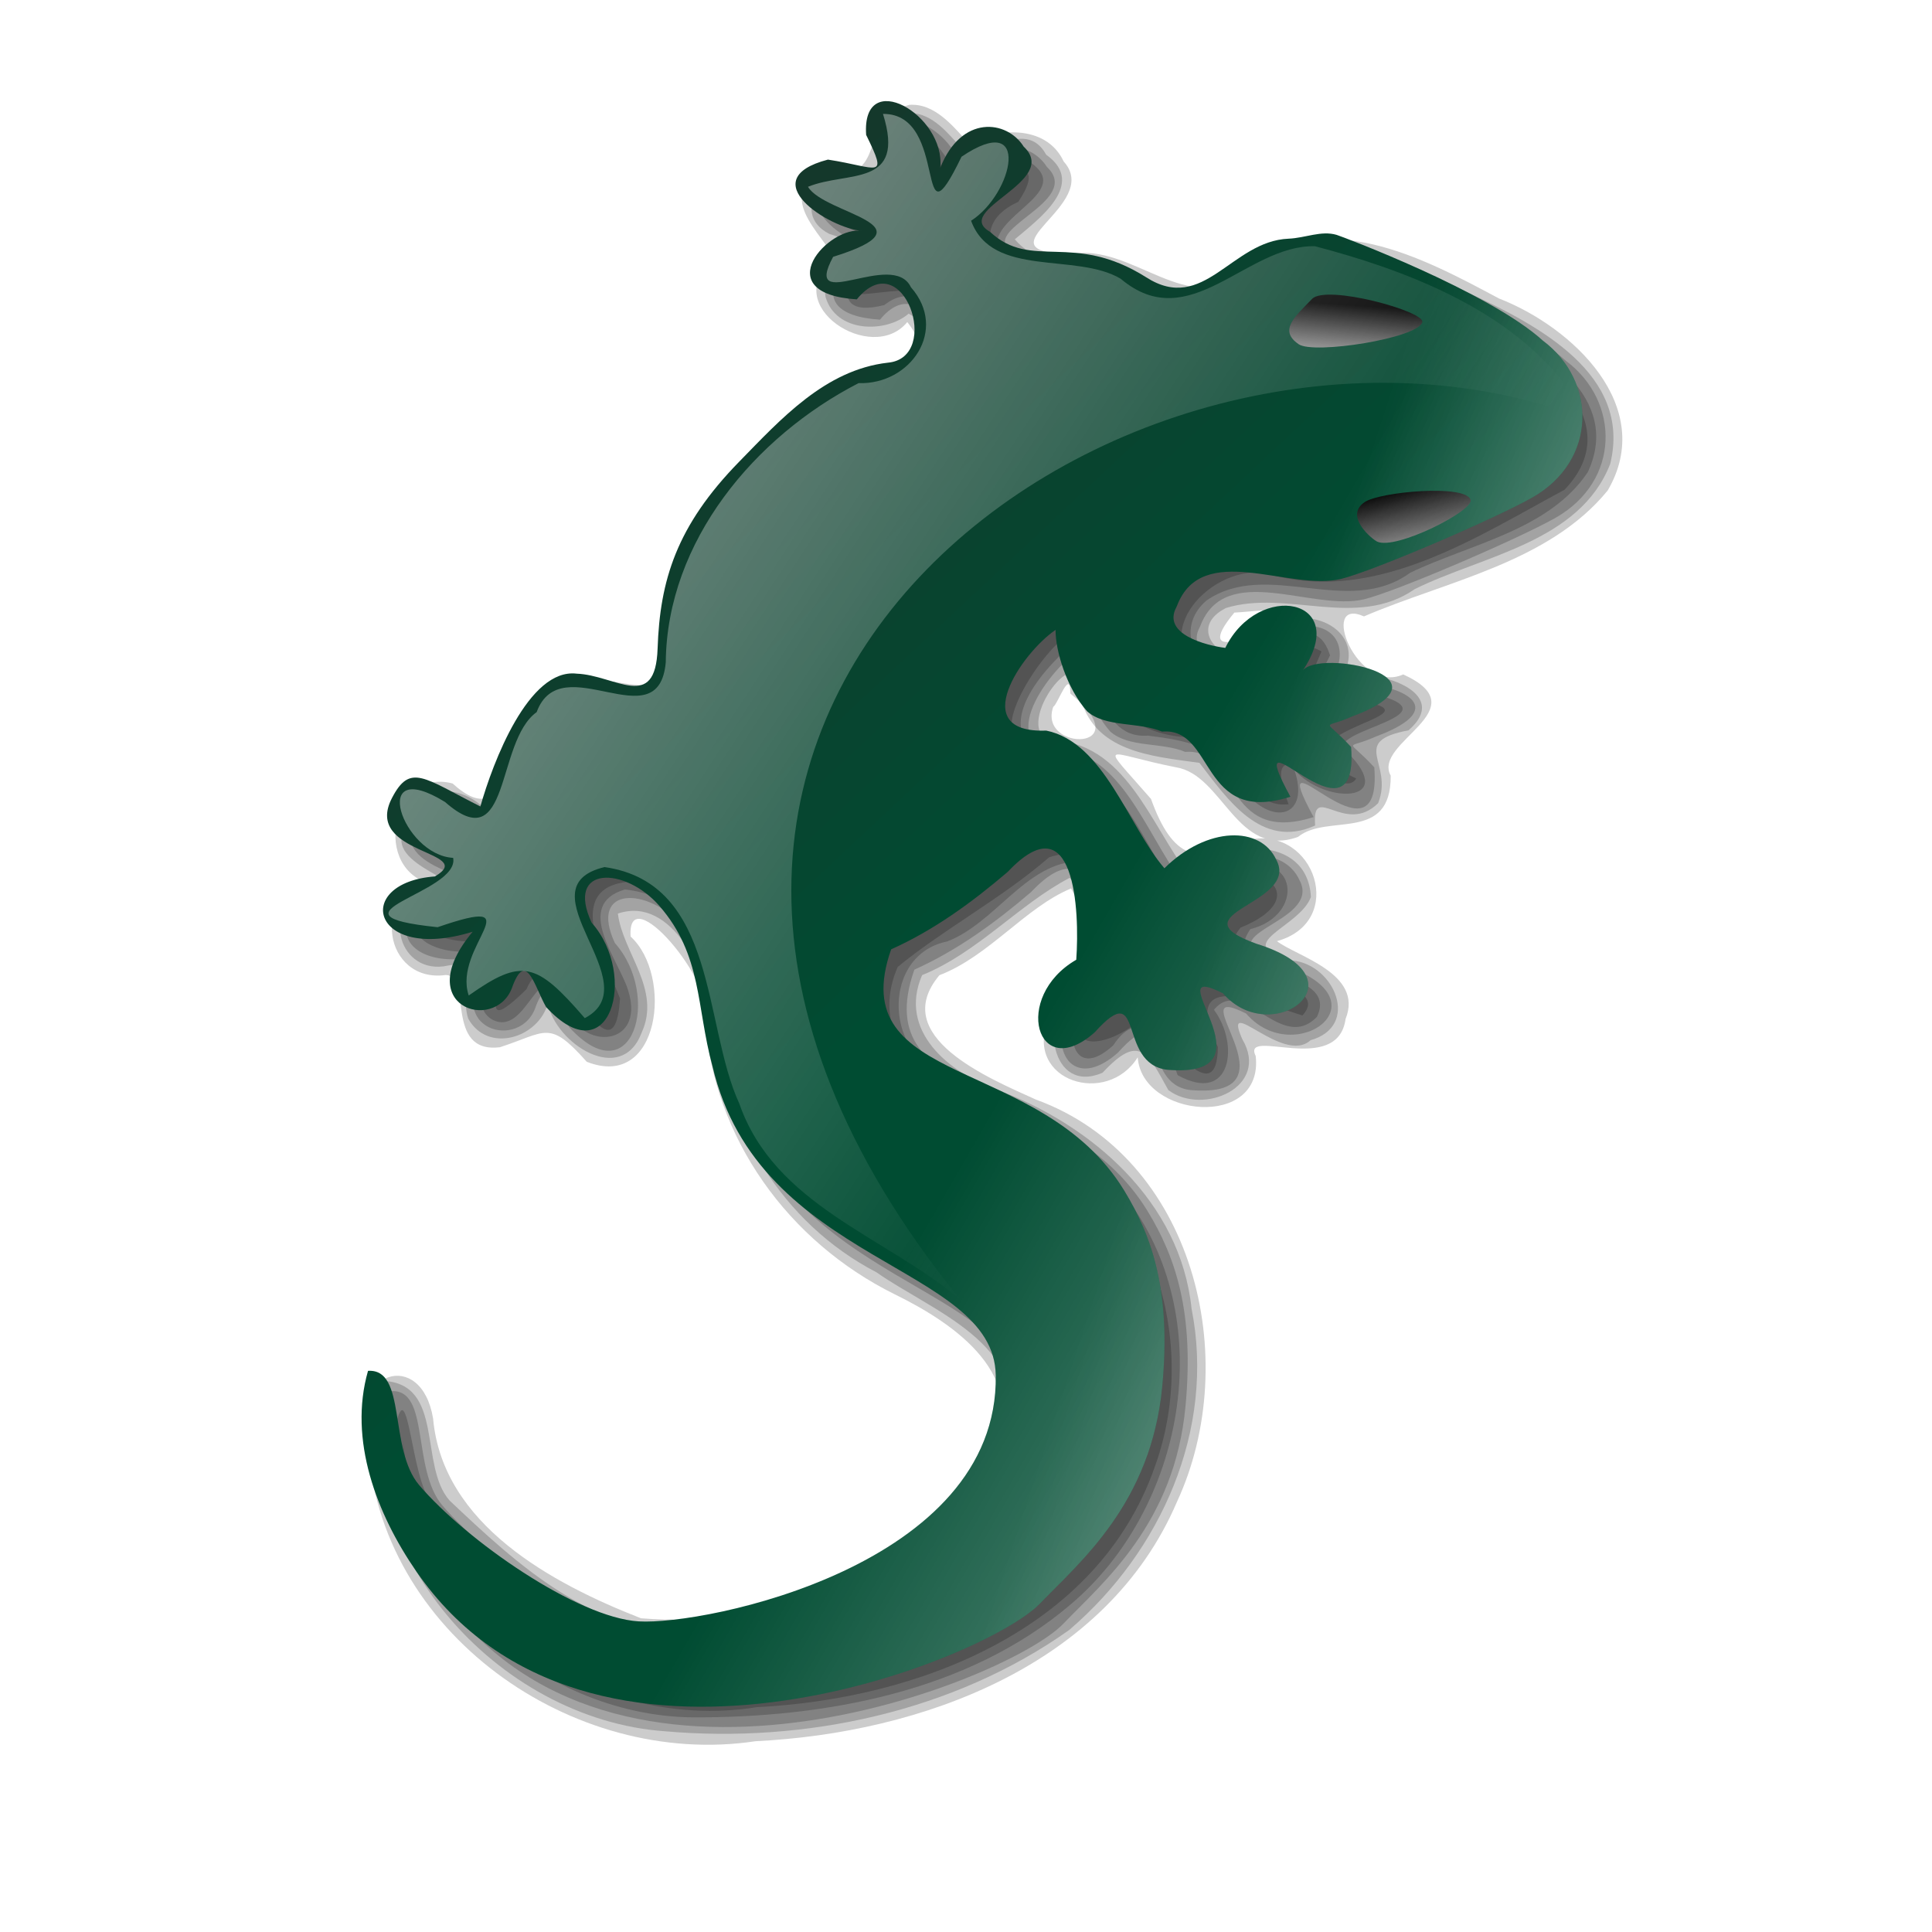
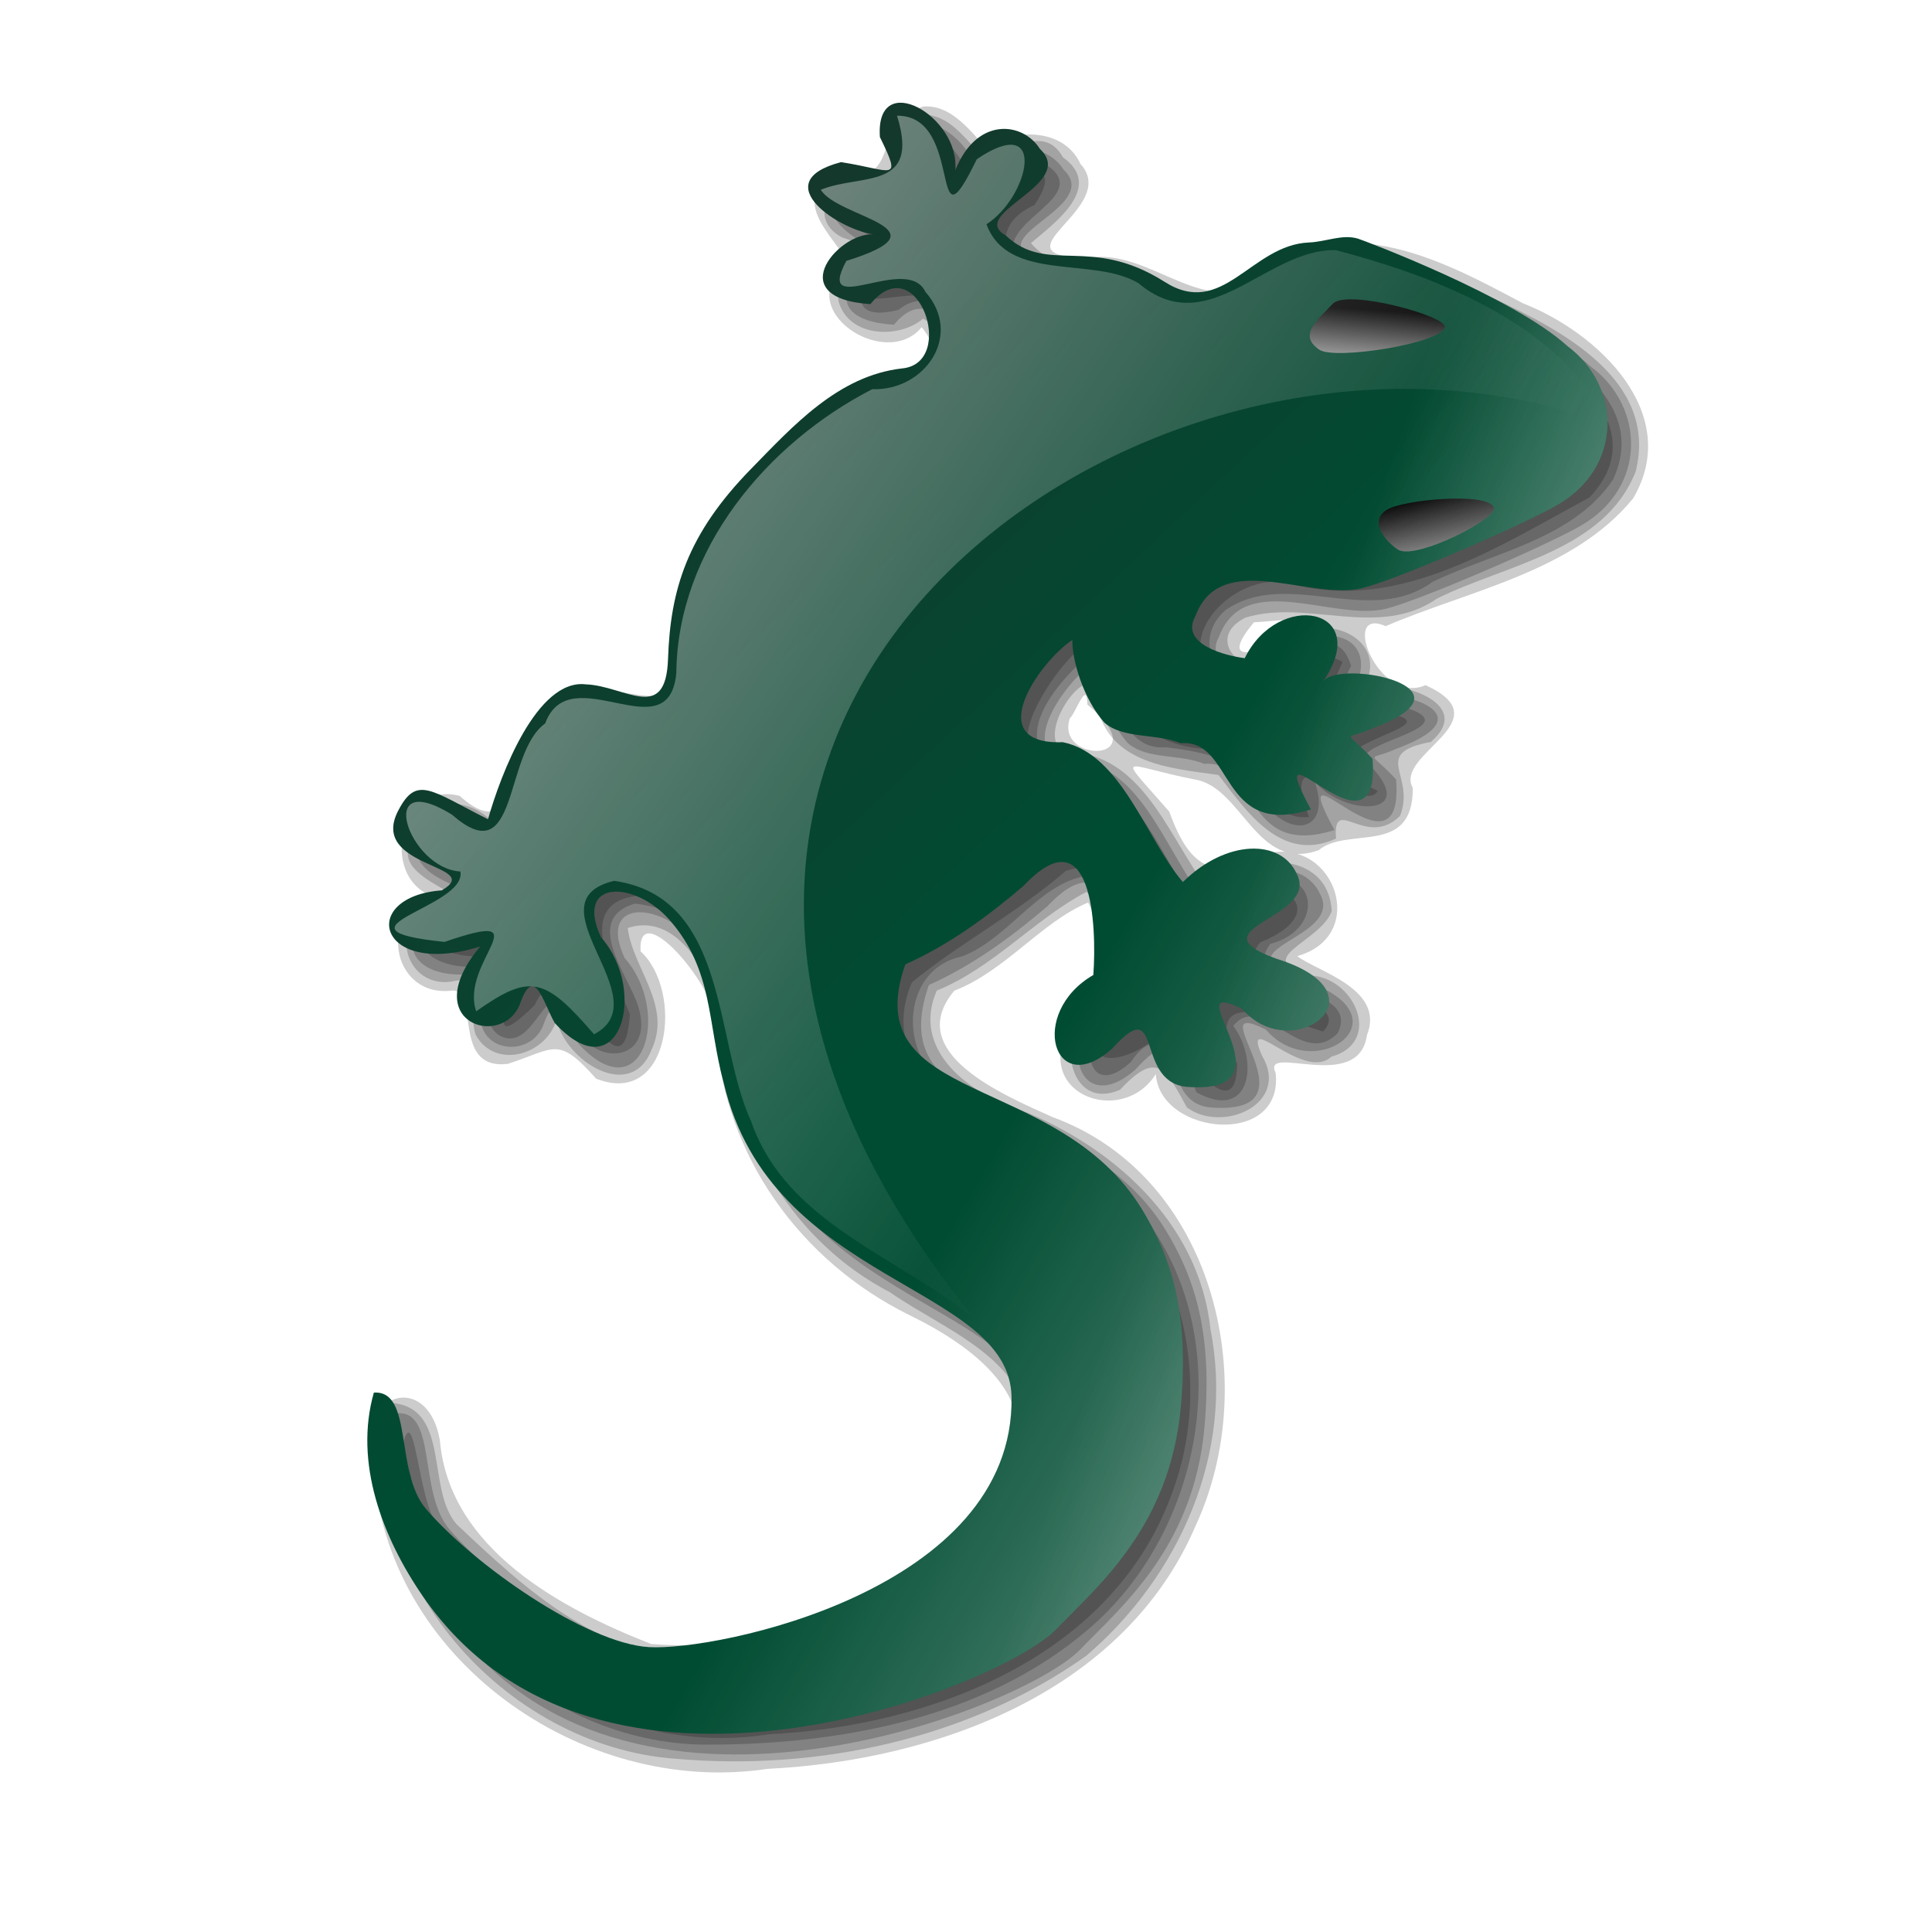
- <svg xmlns="http://www.w3.org/2000/svg" xmlns:xlink="http://www.w3.org/1999/xlink" width="128pt" height="128pt" id="svg2">
+ <svg xmlns="http://www.w3.org/2000/svg" xmlns:xlink="http://www.w3.org/1999/xlink" width="168" height="168" id="svg2">
  <defs id="defs4">
    <linearGradient id="linearGradient3593">
      <stop style="stop-color:#ffffff;stop-opacity:1;" offset="0" id="stop3595" />
      <stop style="stop-color:#ffffff;stop-opacity:0;" offset="1" id="stop3597" />
    </linearGradient>
    <linearGradient id="linearGradient3575">
      <stop style="stop-color:#004c32;stop-opacity:1;" offset="0" id="stop3577" />
      <stop style="stop-color:#1b3129;stop-opacity:1;" offset="1" id="stop3579" />
    </linearGradient>
    <linearGradient id="linearGradient3565">
      <stop style="stop-color:#000000;stop-opacity:1;" offset="0" id="stop3567" />
      <stop style="stop-color:#ffffff;stop-opacity:1;" offset="1" id="stop3569" />
    </linearGradient>
    <linearGradient xlink:href="#linearGradient3565" id="linearGradient3571" x1="118.718" y1="26.923" x2="118.205" y2="34.359" gradientUnits="userSpaceOnUse" />
    <linearGradient xlink:href="#linearGradient3565" id="linearGradient3573" x1="123.628" y1="43.512" x2="124.9" y2="53.169" gradientUnits="userSpaceOnUse" />
    <linearGradient xlink:href="#linearGradient3575" id="linearGradient3581" x1="88.974" y1="79.85" x2="34.872" y2="22.051" gradientUnits="userSpaceOnUse" />
    <linearGradient xlink:href="#linearGradient3593" id="linearGradient3599" x1="202.308" y1="131.282" x2="101.795" y2="73.333" gradientUnits="userSpaceOnUse" />
    <linearGradient xlink:href="#linearGradient3593" id="linearGradient4426" gradientUnits="userSpaceOnUse" x1="202.308" y1="131.282" x2="101.795" y2="98.333" />
    <linearGradient xlink:href="#linearGradient3593" id="linearGradient1343" x1="-33.741" y1="-22.594" x2="112.656" y2="73.406" gradientUnits="userSpaceOnUse" />
  </defs>
  <g id="layer1">
    <g id="g4399" transform="translate(2.051282,1.794872)">
      <path style="opacity:0.2;fill:#000000;fill-opacity:1" d="M 78.156,10.688 C 81.426,17.334 75.019,15.467 72.094,16.719 C 76.449,19.85 86.117,20.458 75.599,22.111 C 69.526,26.39 78.531,22.322 80.5,24.688 C 84.534,28.499 81.21,34.515 75.963,34.306 C 67.032,39.067 59.375,48.039 59.278,58.624 C 58.607,66.32 49.122,57.153 47.151,64.081 C 44.456,69.542 43.817,76.34 37.031,70.312 C 32.315,73.451 45.319,74.944 39.375,78.562 C 31.276,80.122 39.648,82.798 43.431,80.458 C 45.925,78.848 37.772,92.197 44.454,85.595 C 46.983,79.665 52.115,95.219 52.723,86.408 C 51.583,83.358 47.491,76.605 53.531,76.094 C 63.355,77.445 62.676,89.372 65.459,96.485 C 68.828,107.593 82.102,109.368 88.438,117.781 C 92.66,129.041 81.002,138.683 71.274,141.675 C 62.895,145.067 52.866,146.216 45.375,140.125 C 40.157,136.382 33.712,132.221 33.531,125.062 C 33.903,140.54 50.118,151.387 64.808,149.011 C 78.948,148.31 94.903,142.254 99.955,127.796 C 104.143,116.327 99.464,101.553 87.153,97.545 C 81.432,95.418 74.165,90.782 77.25,83.625 C 81.148,80.396 86.546,77.498 90.625,73.938 C 97.057,71.823 97.355,82.285 96,85.938 C 90.239,90.901 95.404,91.535 99.156,87.844 C 100.686,89.704 105.493,96.605 105.531,90.688 C 101.986,83.507 109.493,86.846 113,87.906 C 116.075,84.613 103.854,84.771 107.531,80.156 C 114.888,77.161 107.917,72.962 104.061,77.684 C 100.77,80.125 99.239,72.443 97.094,70.375 C 95.715,64.916 87.504,67.635 87.312,62.094 C 87.471,58.878 93.673,50.966 94.584,54.679 C 94.468,60.258 98.569,63.591 103.923,63.324 C 107.642,63.723 107.708,69.724 111.781,69.25 C 108.847,61.489 116.513,69.283 117.754,66.971 C 108.988,62.94 124.974,61.564 118.845,60.267 C 111.808,61.695 111.489,63.234 114.688,55.75 C 110.457,53.304 109.158,62.255 104.219,57.594 C 98.981,54.033 105.687,47.324 110.562,49.062 C 119.732,51.367 128.416,45.626 136.156,41.469 C 142.128,35.231 133.552,28.834 127.976,26.715 C 121.93,23.323 114.037,19.712 108.156,25.469 C 102.528,29.568 97.21,22.521 91.165,23.565 C 86.907,23.675 82.5,18.507 87.906,16.031 C 91.85,10.102 81.857,14.876 81.969,19.188 C 81.533,16.24 82.196,10.854 78.156,10.688 z " id="path4401" />
      <path style="opacity:0.2;fill:#000000;fill-opacity:1" d="M 77.844,9.844 C 78.882,15.381 77.039,15.572 71.803,15.452 C 69.145,18.824 79.04,19.676 78.119,20.661 C 73.717,19.804 69.867,26.758 76.08,25.149 C 80.684,21.466 84.244,32.047 78.656,32.75 C 70.572,34.588 64.772,41.774 60.717,48.563 C 58.147,52.376 60.333,58.218 56.906,61.281 C 53.484,61.359 49.03,58.456 47.086,62.931 C 44.421,65.122 44.482,70.939 42.193,71.969 C 39.971,69.461 32.934,68.692 35.866,73.303 C 39.665,74.2 41.705,78.512 36.469,78.562 C 31.677,80.87 38.325,83.407 40.801,81.719 C 46.667,79.823 37.95,85.712 41.281,88.188 C 44.553,90.184 45.508,82.005 47.807,86.451 C 48.614,91.12 55.106,90.979 53.438,85.688 C 52.624,83.022 48.543,78.13 53.156,76.781 C 61.375,77.643 62.517,87.529 63.688,94 C 66.058,104.765 76.777,109.575 85.125,115.031 C 91.992,120.513 87.666,130.834 81.65,135.067 C 74.395,140.894 64.739,143.895 55.527,143.738 C 47.867,141.877 40.93,136.831 36.029,130.819 C 34.27,128.979 33.998,119.113 32.873,124.232 C 32.48,138.135 45.537,149.765 59.13,149.913 C 70.75,149.956 83.434,147.685 92.492,139.965 C 102.552,131.492 105.596,115.12 97.67,104.312 C 93.164,97.046 82.656,97.093 78.097,90.229 C 76.39,86.867 77.539,82.197 81.609,81.375 C 85.793,79.776 88.442,74.683 92.875,74.312 C 96.622,76.243 95.936,82.037 95.531,85.375 C 91.567,86.369 91.711,94.69 96.281,90.562 C 98.758,86.771 101.075,90.468 101.974,93.179 C 106.706,95.818 107.484,90.496 105.188,87.406 C 107.738,84.299 111.11,91.32 114.281,88.031 C 116.425,83.659 105.293,84.685 108.406,80.281 C 113.303,79.057 112.561,73.085 107.237,74.975 C 103.899,77.276 101.628,78.668 99.938,73.75 C 97.703,69.873 95.112,64.745 89.906,64.938 C 85.361,62.176 90.575,56.788 93.266,54.612 C 94.857,55.762 94.465,63.558 99.344,63.188 C 102.727,63.608 106.362,64.212 107.688,67.875 C 110.346,71.322 113.734,70.377 112.281,66.188 C 114.867,69.251 121.535,69.244 116.987,64.675 C 114.426,62.875 125.765,61.618 120.387,59.805 C 115.358,58.603 112.026,62.764 115.443,56.095 C 113.753,50.929 109.306,58.101 107.312,57.725 C 103.533,57.866 101.625,53.724 104.531,51.25 C 109.92,47.55 117.006,52.821 122.517,48.803 C 127.841,46.244 134.793,45.037 138.212,39.909 C 141.297,33.321 134.084,28.836 129.052,26.427 C 123.11,23.489 115.721,18.88 109.506,23.682 C 106.45,26.543 102.236,26.693 98.875,24.288 C 94.964,21.975 88.208,24.348 86.031,19.562 C 86.357,16.851 93.005,14.905 88.594,12.312 C 84.278,10.154 82.069,21.368 82.156,13.312 C 81.509,11.765 79.778,9.381 77.844,9.844 z " id="path4406" />
      <path style="opacity:0.2;fill:#000000;fill-opacity:1" d="M 118.068,20.746 C 116.71,20.347 115.312,21.023 113.825,21.085 C 108.763,21.298 106.344,27.772 101.241,24.489 C 94.77,20.41 91.143,23.923 87.456,20.477 C 84.054,18.542 93.726,16.046 90.425,12.946 C 88.945,10.591 84.919,10.11 83.06,14.827 C 83.552,10.143 76.092,5.864 76.513,11.917 C 78.495,15.966 77.589,14.782 73.136,14.099 C 66.419,15.856 73.248,20.174 76.178,20.404 C 73.255,19.867 67.68,25.925 75.686,26.445 C 79.774,21.422 83.285,31.602 78.431,32.038 C 72.881,32.673 68.95,37.05 65.305,40.777 C 59.749,46.456 58.293,51.281 58.09,57.295 C 57.898,62.955 54.357,59.634 50.944,59.509 C 46.688,58.995 43.531,67.362 42.435,71.241 C 37.419,68.713 36.234,67.389 34.622,70.5 C 32.018,75.525 42.253,75.178 38.418,77.422 C 31.108,77.961 32.778,85.093 41.754,82.306 C 36.218,88.926 43.645,91.243 45.202,87.329 C 46.459,83.757 47.219,87.171 48.237,88.951 C 53.836,95.06 56.419,86.197 52.264,81.506 C 49.908,76.434 55.21,76.535 58.244,80.022 C 62.047,84.392 61.498,88.915 62.932,94.167 C 67.047,111.727 87.814,111.657 87.962,121.497 C 88.214,138.315 62.274,143.581 56.43,143.228 C 50.972,142.898 41.186,136.067 37.036,131.2 C 34.294,127.984 35.957,120.878 32.51,121.096 C 30.764,127.19 33.266,133.73 36.787,138.83 C 51.958,160.806 87.049,146.673 91.867,141.654 C 95.399,137.976 101.697,132.808 102.672,122.442 C 103.439,114.28 101.879,109.352 99.281,105.122 C 91.915,93.129 74.402,96.162 78.721,83.862 C 82.512,82.161 85.881,79.702 89.027,77.011 C 94.958,70.727 95.385,80.449 95.073,84.782 C 89.387,88.068 91.581,95.728 96.701,91.195 C 101.189,86.204 98.616,93.98 103.117,94.5 C 113.134,95.335 101.77,84.603 108.029,87.739 C 112.336,92.75 120.866,86.44 110.994,83.37 C 103.579,80.703 114.836,79.877 112.748,75.964 C 111.382,72.951 106.647,72.964 102.86,76.699 C 99.685,73.015 97.535,65.57 92.414,64.537 C 85.357,64.805 90.279,57.649 93.246,55.643 C 93.225,57.472 94.232,60.81 96.032,62.836 C 97.675,64.278 100.595,63.753 102.654,64.628 C 107.36,64.215 105.958,72.935 113.989,70.384 C 109.239,61.604 120.114,75.819 119.35,65.986 C 116.881,63.309 116.804,64.484 119.422,63.297 C 128.905,59.772 116.554,57.314 115.087,59.229 C 119.369,52.83 111.15,51.282 108.238,57.233 C 106.574,57.021 102.61,56.034 103.926,53.62 C 103.93,53.614 103.931,53.608 103.934,53.602 C 103.956,53.562 103.957,53.53 103.982,53.49 C 106.199,47.756 113.878,52.235 118.437,51.147 C 121.182,50.492 131.956,45.866 135.326,43.968 C 141.146,40.689 141.054,33.638 136.288,30.088 C 131.547,25.773 118.521,20.879 118.068,20.746 z " id="path4411" />
      <path style="opacity:0.2;fill:#000000;fill-opacity:1" d="M 78.375,8.188 C 73.414,7.923 78.409,15.69 74.314,13.526 C 71.102,12.302 67.486,16.971 71.208,18.868 C 76.064,20.333 70.297,21.584 70.875,24.438 C 71.798,27.622 76.208,27.648 78.218,25.91 C 82.013,28.049 79.053,32.59 75.273,32.171 C 68.901,35.022 63.839,40.699 60.139,46.505 C 57.243,50.383 58.269,55.752 56.375,59.781 C 52.821,59.029 47.972,57.523 45.98,61.891 C 43.263,63.759 43.559,70.35 40.647,69.54 C 37.956,66.925 33.582,67.956 33.469,71.969 C 32.58,75.152 41.507,76.467 35.938,77.188 C 31.643,78.06 32.949,84.092 37.124,83.572 C 41.593,82.69 38.308,85.166 39.312,88.188 C 41.025,91.289 45.508,89.915 46.344,86.844 C 47.04,90.396 52.833,94.165 54.625,89.438 C 56.39,85.601 52.956,82.37 52.531,78.906 C 57.338,77.294 60.458,84.233 61.011,88.378 C 61.88,97.637 67.02,106.257 75.37,110.595 C 80.262,114.037 88.864,116.912 86.969,124.469 C 83.582,136.134 70.259,140.918 59.282,142.131 C 50.714,142.996 43.495,136.275 37.656,130.75 C 34.943,127.662 37.222,120.483 31.844,120.188 C 28.511,135.244 41.888,150.103 56.709,151.142 C 69.069,152.223 82.213,149.416 92.406,142.188 C 100.503,135.261 105.325,124.496 103.207,113.806 C 102.226,104.373 94.444,97.596 85.985,94.448 C 81.786,92.963 77.258,89.276 79.406,84.344 C 84.312,82.358 87.915,78.125 92.438,75.75 C 94.528,78.03 95.653,83.767 92.688,85.781 C 89.735,88.087 90.808,94.927 95.344,92.969 C 98.579,89.5 99.29,91.106 101.156,94.5 C 104.22,96.794 110.188,94.223 107.688,90 C 105.845,85.828 111.294,92.335 113.719,90.094 C 118.136,88.847 115.843,83.424 112.132,83.053 C 106.378,81.619 112.764,80.182 113.75,77.438 C 113.46,71.865 105.963,72.291 103.062,75.625 C 99.585,71.136 97.355,63.567 90.562,63.594 C 87.398,62.172 93.701,54.04 93.312,59.531 C 94.447,64.648 99.65,64.996 103.906,65.594 C 106.331,68.736 109.359,73.304 114.125,71.125 C 113.821,67.194 116.731,72.074 119.688,69.156 C 121.105,65.591 117.054,63.733 122.375,62.719 C 126.32,59.285 119.407,57.252 116.594,57.906 C 118.991,53.318 112.07,51.01 109.465,54.442 C 108.038,58.547 101.824,54.204 106.231,51.917 C 111.635,50.252 117.775,53.817 122.925,50.244 C 128.924,47.274 137.483,46.117 140.188,39.188 C 142.142,31.252 133.766,26.943 127.819,24.144 C 122.36,21.395 115.968,18.022 110.031,21.531 C 107.019,24.303 102.974,25.5 99.463,22.926 C 95.884,20.507 90.455,22.783 87.594,19.344 C 89.704,17.557 93.977,14.453 90.374,11.88 C 88.196,7.956 83.53,13.677 82.938,11.355 C 81.734,10.025 80.352,8.231 78.375,8.188 z " id="path4414" />
      <path style="opacity:0.2;fill:#000000;fill-opacity:1" d="M 78.25,7.469 C 73.355,8.851 76.78,14.345 70.712,13.477 C 65.817,15.592 71.771,19.861 71.55,21.215 C 66.713,25.08 74.95,30.505 78.094,26.656 C 82.279,31.887 72.391,30.829 70.25,34.062 C 62.821,40.031 56.313,48.11 56.344,58.093 C 54.562,60.296 48.135,55.652 46.161,60.441 C 42.464,62.74 43.287,72.249 37.929,67.417 C 32.58,65.963 30.652,75.168 36.25,76.344 C 30.615,76.94 31.822,85.084 37.311,84.335 C 39.691,84.361 37.176,91.28 42.094,90.719 C 46.225,89.389 46.422,88.221 49.781,92 C 56.278,94.564 57.405,84.35 53.656,80.938 C 53.305,75.686 61.25,85.071 60.227,88.199 C 60.964,98.759 67.605,107.893 76.971,112.533 C 82.326,115.147 89.096,119.81 85.531,126.656 C 79.77,137.3 66.029,142.108 54.571,141.159 C 46.721,138.092 37.038,132.883 36.206,123.504 C 35.156,117.227 28.665,119.404 30.438,125.531 C 31.296,142.342 48.496,154.459 64.684,152.019 C 79.35,151.299 95.714,145.346 101.913,130.885 C 107.768,118.268 103.437,100.43 89.454,95.336 C 85.291,93.45 76.395,89.763 80.933,84.352 C 85.318,82.67 88.536,78.357 92.562,76.688 C 95.134,81.172 92.76,84.725 90.504,88.367 C 88.479,93.717 95.738,95.963 98.452,91.601 C 98.8,96.924 109.588,98.021 108.875,91.5 C 107.592,88.862 116.105,93.343 116.812,88.219 C 118.43,84.19 112.476,82.687 110.75,81.344 C 116.936,79.624 114.098,71.211 108.344,72.375 C 103.745,74.832 101.503,74.01 99.625,68.781 C 94.933,63.389 95.378,64.707 101.849,65.989 C 105.987,66.656 107.202,74.078 112.609,72.137 C 115.202,70.014 120.842,72.705 120.799,66.724 C 119.148,63.742 128.734,60.9 121.906,57.781 C 117.82,59.615 114.417,50.86 118.438,52.656 C 125.7,49.531 134.756,47.921 139.969,41.531 C 144.302,34.118 136.867,27.1 130.367,24.574 C 123.602,20.953 114.937,16.304 107.938,22.028 C 103.056,26.624 97.994,19.548 92.442,20.66 C 84.031,20.393 95.405,16.331 91.913,12.474 C 90.318,9.063 85.77,9.592 83.562,10.906 C 82.174,9.405 80.546,7.288 78.25,7.469 z M 111.812,52.312 C 109.699,54.112 102.964,57.142 106.988,52.32 C 108.6,52.244 110.214,51.909 111.812,52.312 z M 92.5,59.469 C 98.771,64.595 89.597,64.659 90.988,60.645 C 91.39,60.429 92.485,57.159 92.5,59.469 z " id="path4419" />
    </g>
    <path style="fill:url(#linearGradient3581);fill-opacity:1.0" d="M 118.068,20.746 C 116.71,20.347 115.312,21.023 113.825,21.085 C 108.763,21.298 106.344,27.772 101.241,24.489 C 94.77,20.41 91.143,23.923 87.456,20.477 C 84.054,18.542 93.726,16.046 90.425,12.946 C 88.945,10.591 84.919,10.11 83.06,14.827 C 83.552,10.143 76.092,5.864 76.513,11.917 C 78.495,15.966 77.589,14.782 73.136,14.099 C 66.419,15.856 73.248,20.174 76.178,20.404 C 73.255,19.867 67.68,25.925 75.686,26.445 C 79.774,21.422 83.285,31.602 78.431,32.038 C 72.881,32.673 68.95,37.05 65.305,40.777 C 59.749,46.456 58.293,51.281 58.09,57.295 C 57.898,62.955 54.357,59.634 50.944,59.509 C 46.688,58.995 43.531,67.362 42.435,71.241 C 37.419,68.713 36.234,67.389 34.622,70.5 C 32.018,75.525 42.253,75.178 38.418,77.422 C 31.108,77.961 32.778,85.093 41.754,82.306 C 36.218,88.926 43.645,91.243 45.202,87.329 C 46.459,83.757 47.219,87.171 48.237,88.951 C 53.836,95.06 56.419,86.197 52.264,81.506 C 49.908,76.434 55.21,76.535 58.244,80.022 C 62.047,84.392 61.498,88.915 62.932,94.167 C 67.047,111.727 87.814,111.657 87.962,121.497 C 88.214,138.315 62.274,143.581 56.43,143.228 C 50.972,142.898 41.186,136.067 37.036,131.2 C 34.294,127.984 35.957,120.878 32.51,121.096 C 30.764,127.19 33.266,133.73 36.787,138.83 C 51.958,160.806 87.049,146.673 91.867,141.654 C 95.399,137.976 101.697,132.808 102.672,122.442 C 103.439,114.28 101.879,109.352 99.281,105.122 C 91.915,93.129 74.402,96.162 78.721,83.862 C 82.512,82.161 85.881,79.702 89.027,77.011 C 94.958,70.727 95.385,80.449 95.073,84.782 C 89.387,88.068 91.581,95.728 96.701,91.195 C 101.189,86.204 98.616,93.98 103.117,94.5 C 113.134,95.335 101.77,84.603 108.029,87.739 C 112.336,92.75 120.866,86.44 110.994,83.37 C 103.579,80.703 114.836,79.877 112.748,75.964 C 111.382,72.951 106.647,72.964 102.86,76.699 C 99.685,73.015 97.535,65.57 92.414,64.537 C 85.357,64.805 90.279,57.649 93.246,55.643 C 93.225,57.472 94.232,60.81 96.032,62.836 C 97.675,64.278 100.595,63.753 102.654,64.628 C 107.36,64.215 105.958,72.935 113.989,70.384 C 109.239,61.604 120.114,75.819 119.35,65.986 C 116.881,63.309 116.804,64.484 119.422,63.297 C 128.905,59.772 116.554,57.314 115.087,59.229 C 119.369,52.83 111.15,51.282 108.238,57.233 C 106.574,57.021 102.61,56.034 103.926,53.62 C 103.93,53.614 103.931,53.608 103.934,53.602 C 103.956,53.562 103.957,53.53 103.982,53.49 C 106.199,47.756 113.878,52.235 118.437,51.147 C 121.182,50.492 131.956,45.866 135.326,43.968 C 141.146,40.689 141.054,33.638 136.288,30.088 C 131.547,25.773 118.521,20.879 118.068,20.746 z " id="path1316" />
    <path style="fill:url(#linearGradient3571);fill-opacity:1.0;fill-rule:evenodd;stroke:none;stroke-width:1px;stroke-linecap:butt;stroke-linejoin:miter;stroke-opacity:1" d="M 125.641,28.462 C 125.908,27.507 117.147,25.095 115.897,26.41 C 114.441,27.943 112.892,29.16 114.725,30.409 C 116.065,31.322 125.243,29.887 125.641,28.462 z " id="path1383" />
    <path id="path2111" d="M 129.912,44.166 C 130.179,45.12 123.271,48.633 121.641,47.837 C 121.216,47.63 118.711,45.606 120.544,44.357 C 121.884,43.444 129.513,42.74 129.912,44.166 z " style="fill:url(#linearGradient3573);fill-opacity:1;fill-rule:evenodd;stroke:none;stroke-width:1px;stroke-linecap:butt;stroke-linejoin:miter;stroke-opacity:1" />
    <path id="path3583" d="M 118.068,20.746 C 116.71,20.347 115.312,21.023 113.825,21.085 C 108.763,21.298 106.344,27.772 101.241,24.489 C 94.77,20.41 91.143,23.923 87.456,20.477 C 84.054,18.542 93.726,16.046 90.425,12.946 C 88.945,10.591 84.919,10.11 83.06,14.827 C 83.552,10.143 76.092,5.864 76.513,11.917 C 78.495,15.966 77.589,14.782 73.136,14.099 C 66.419,15.856 73.248,20.174 76.178,20.404 C 73.255,19.867 67.68,25.925 75.686,26.445 C 79.774,21.422 83.285,31.602 78.431,32.038 C 72.881,32.673 68.95,37.05 65.305,40.777 C 59.749,46.456 58.293,51.281 58.09,57.295 C 57.898,62.955 54.357,59.634 50.944,59.509 C 46.688,58.995 43.531,67.362 42.435,71.241 C 37.419,68.713 36.234,67.389 34.622,70.5 C 32.018,75.525 42.253,75.178 38.418,77.422 C 31.108,77.961 32.778,85.093 41.754,82.306 C 36.218,88.926 43.645,91.243 45.202,87.329 C 46.459,83.757 47.219,87.171 48.237,88.951 C 53.836,95.06 56.419,86.197 52.264,81.506 C 49.908,76.434 55.21,76.535 58.244,80.022 C 62.047,84.392 61.498,88.915 62.932,94.167 C 67.047,111.727 87.814,111.657 87.962,121.497 C 88.214,138.315 62.274,143.581 56.43,143.228 C 50.972,142.898 41.186,136.067 37.036,131.2 C 34.294,127.984 35.957,120.878 32.51,121.096 C 30.764,127.19 33.266,133.73 36.787,138.83 C 51.958,160.806 87.049,146.673 91.867,141.654 C 95.399,137.976 101.697,132.808 102.672,122.442 C 103.439,114.28 101.879,109.352 99.281,105.122 C 91.915,93.129 74.402,96.162 78.721,83.862 C 82.512,82.161 85.881,79.702 89.027,77.011 C 94.958,70.727 95.385,80.449 95.073,84.782 C 89.387,88.068 91.581,95.728 96.701,91.195 C 101.189,86.204 98.616,93.98 103.117,94.5 C 113.134,95.335 101.77,84.603 108.029,87.739 C 112.336,92.75 120.866,86.44 110.994,83.37 C 103.579,80.703 114.836,79.877 112.748,75.964 C 111.382,72.951 106.647,72.964 102.86,76.699 C 99.685,73.015 97.535,65.57 92.414,64.537 C 85.357,64.805 90.279,57.649 93.246,55.643 C 93.225,57.472 94.232,60.81 96.032,62.836 C 97.675,64.278 100.595,63.753 102.654,64.628 C 107.36,64.215 105.958,72.935 113.989,70.384 C 109.239,61.604 120.114,75.819 119.35,65.986 C 116.881,63.309 116.804,64.484 119.422,63.297 C 128.905,59.772 116.554,57.314 115.087,59.229 C 119.369,52.83 111.15,51.282 108.238,57.233 C 106.574,57.021 102.61,56.034 103.926,53.62 C 103.93,53.614 103.931,53.608 103.934,53.602 C 103.956,53.562 103.957,53.53 103.982,53.49 C 106.199,47.756 113.878,52.235 118.437,51.147 C 121.182,50.492 131.956,45.866 135.326,43.968 C 141.146,40.689 141.054,33.638 136.288,30.088 C 131.547,25.773 118.521,20.879 118.068,20.746 z " style="fill:url(#linearGradient3599);fill-opacity:1.0" />
    <path style="fill:url(#linearGradient4426);fill-opacity:1.0" d="M 118.068,20.746 C 116.71,20.347 115.312,21.023 113.825,21.085 C 108.763,21.298 106.344,27.772 101.241,24.489 C 94.77,20.41 91.143,23.923 87.456,20.477 C 84.054,18.542 93.726,16.046 90.425,12.946 C 88.945,10.591 84.919,10.11 83.06,14.827 C 83.552,10.143 76.092,5.864 76.513,11.917 C 78.495,15.966 77.589,14.782 73.136,14.099 C 66.419,15.856 73.248,20.174 76.178,20.404 C 73.255,19.867 67.68,25.925 75.686,26.445 C 79.774,21.422 83.285,31.602 78.431,32.038 C 72.881,32.673 68.95,37.05 65.305,40.777 C 59.749,46.456 58.293,51.281 58.09,57.295 C 57.898,62.955 54.357,59.634 50.944,59.509 C 46.688,58.995 43.531,67.362 42.435,71.241 C 37.419,68.713 36.234,67.389 34.622,70.5 C 32.018,75.525 42.253,75.178 38.418,77.422 C 31.108,77.961 32.778,85.093 41.754,82.306 C 36.218,88.926 43.645,91.243 45.202,87.329 C 46.459,83.757 47.219,87.171 48.237,88.951 C 53.836,95.06 56.419,86.197 52.264,81.506 C 49.908,76.434 55.21,76.535 58.244,80.022 C 62.047,84.392 61.498,88.915 62.932,94.167 C 67.047,111.727 87.814,111.657 87.962,121.497 C 88.214,138.315 62.274,143.581 56.43,143.228 C 50.972,142.898 41.186,136.067 37.036,131.2 C 34.294,127.984 35.957,120.878 32.51,121.096 C 30.764,127.19 33.266,133.73 36.787,138.83 C 51.958,160.806 87.049,146.673 91.867,141.654 C 95.399,137.976 101.697,132.808 102.672,122.442 C 103.439,114.28 101.879,109.352 99.281,105.122 C 91.915,93.129 74.402,96.162 78.721,83.862 C 82.512,82.161 85.881,79.702 89.027,77.011 C 94.958,70.727 95.385,80.449 95.073,84.782 C 89.387,88.068 91.581,95.728 96.701,91.195 C 101.189,86.204 98.616,93.98 103.117,94.5 C 113.134,95.335 101.77,84.603 108.029,87.739 C 112.336,92.75 120.866,86.44 110.994,83.37 C 103.579,80.703 114.836,79.877 112.748,75.964 C 111.382,72.951 106.647,72.964 102.86,76.699 C 99.685,73.015 97.535,65.57 92.414,64.537 C 85.357,64.805 90.279,57.649 93.246,55.643 C 93.225,57.472 94.232,60.81 96.032,62.836 C 97.675,64.278 100.595,63.753 102.654,64.628 C 107.36,64.215 105.958,72.935 113.989,70.384 C 109.239,61.604 120.114,75.819 119.35,65.986 C 116.881,63.309 116.804,64.484 119.422,63.297 C 128.905,59.772 116.554,57.314 115.087,59.229 C 119.369,52.83 111.15,51.282 108.238,57.233 C 106.574,57.021 102.61,56.034 103.926,53.62 C 103.93,53.614 103.931,53.608 103.934,53.602 C 103.956,53.562 103.957,53.53 103.982,53.49 C 106.199,47.756 113.878,52.235 118.437,51.147 C 121.182,50.492 131.956,45.866 135.326,43.968 C 141.146,40.689 141.054,33.638 136.288,30.088 C 131.547,25.773 118.521,20.879 118.068,20.746 z " id="path4424" />
    <path style="fill:url(#linearGradient1343);fill-opacity:1" d="M 78,10.062 C 80.047,16.604 74.861,15.072 71.375,16.5 C 72.831,18.958 82.775,19.826 73.594,22.688 C 70.816,27.863 78.859,22.001 80.469,25.375 C 83.785,29.141 80.43,33.999 75.844,33.844 C 66.701,38.548 58.918,47.781 58.812,58.5 C 58.193,65.527 49.565,57.05 47.406,62.906 C 43.748,65.538 45.157,75.984 39.312,70.844 C 32.506,66.654 35.534,75.54 40.031,75.781 C 40.641,78.932 27.886,80.783 38.656,81.906 C 47.339,78.916 39.953,83.606 41.406,87.938 C 46.121,84.62 47.363,84.966 51.656,89.938 C 57.487,86.904 45.891,78.394 53.406,76.594 C 63.389,78.033 62.074,90.467 65.312,97.5 C 68.428,106.442 78.091,109.183 84.781,114.75 C 42.665,62.713 99.345,22.913 138.656,36.5 C 138.622,35.641 138.455,34.73 138.062,33.719 C 132.853,27.152 123.953,23.791 116.156,21.75 C 110.074,21.616 105.103,29.775 99,24.625 C 95.05,22.267 87.653,24.593 85.781,19.5 C 89.519,17.107 91.149,9.645 84.938,13.844 C 80.721,22.547 83.949,10.004 78,10.062 z " id="path1331" />
  </g>
</svg>
